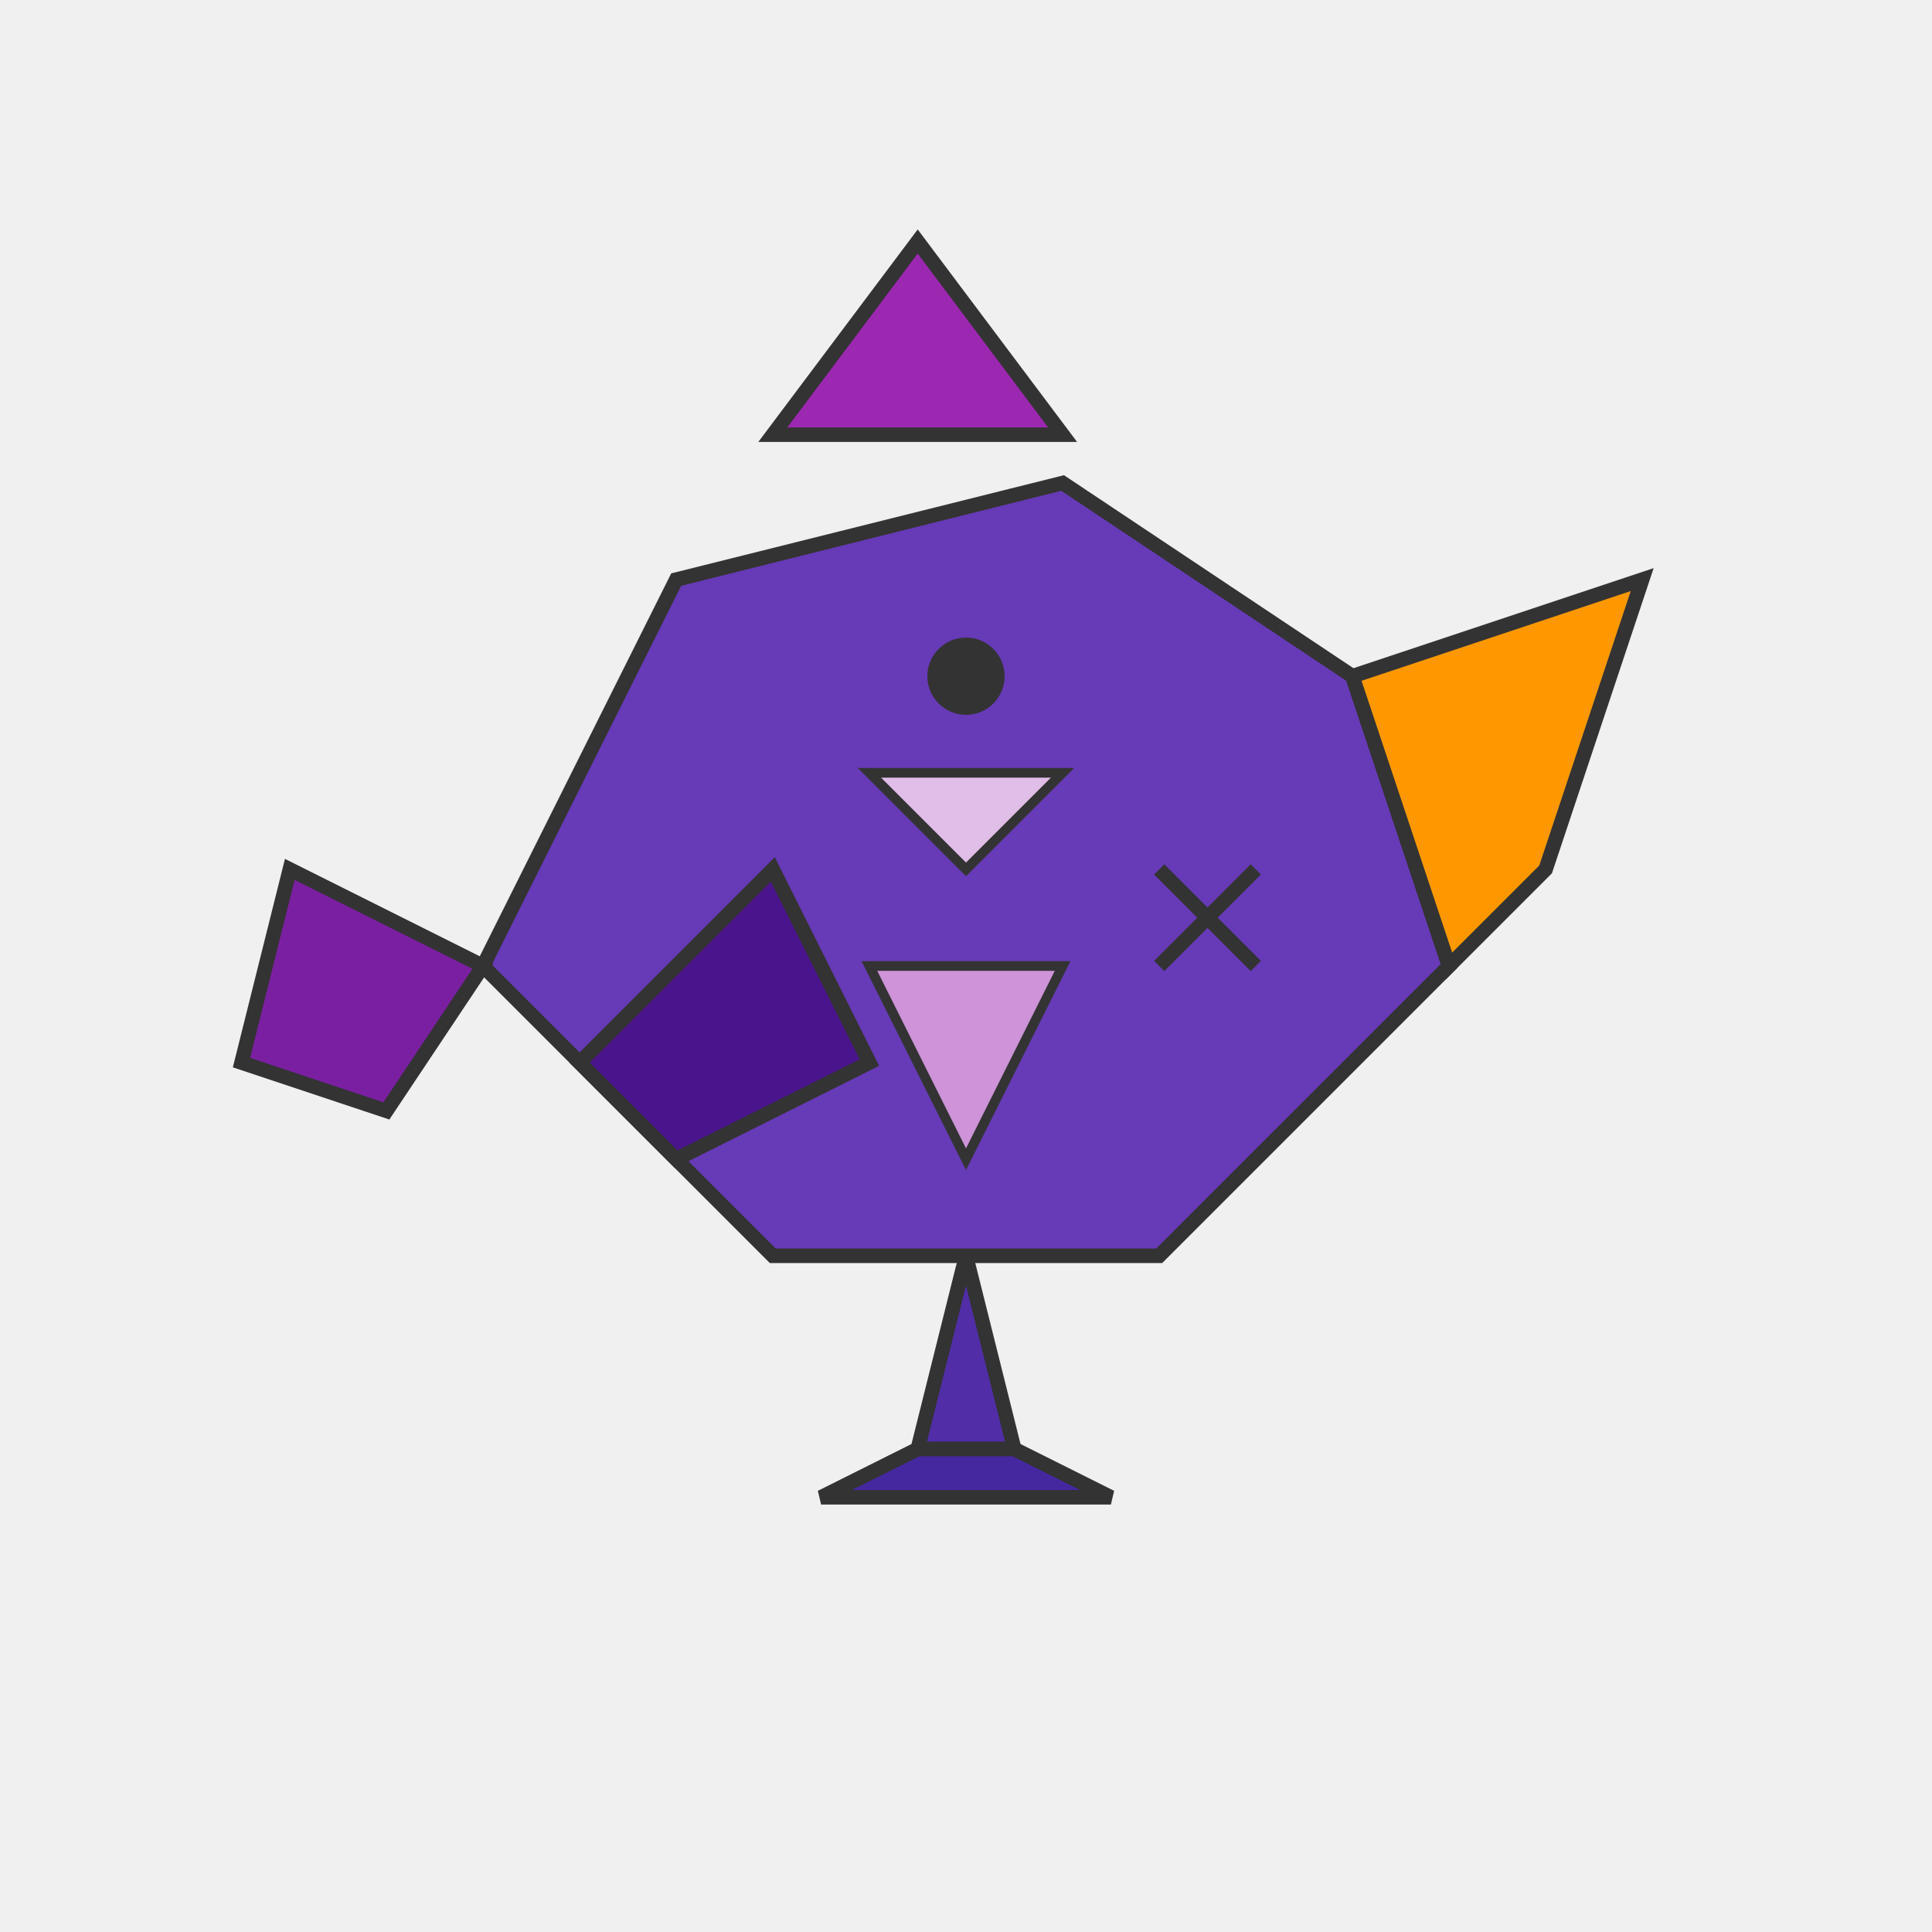
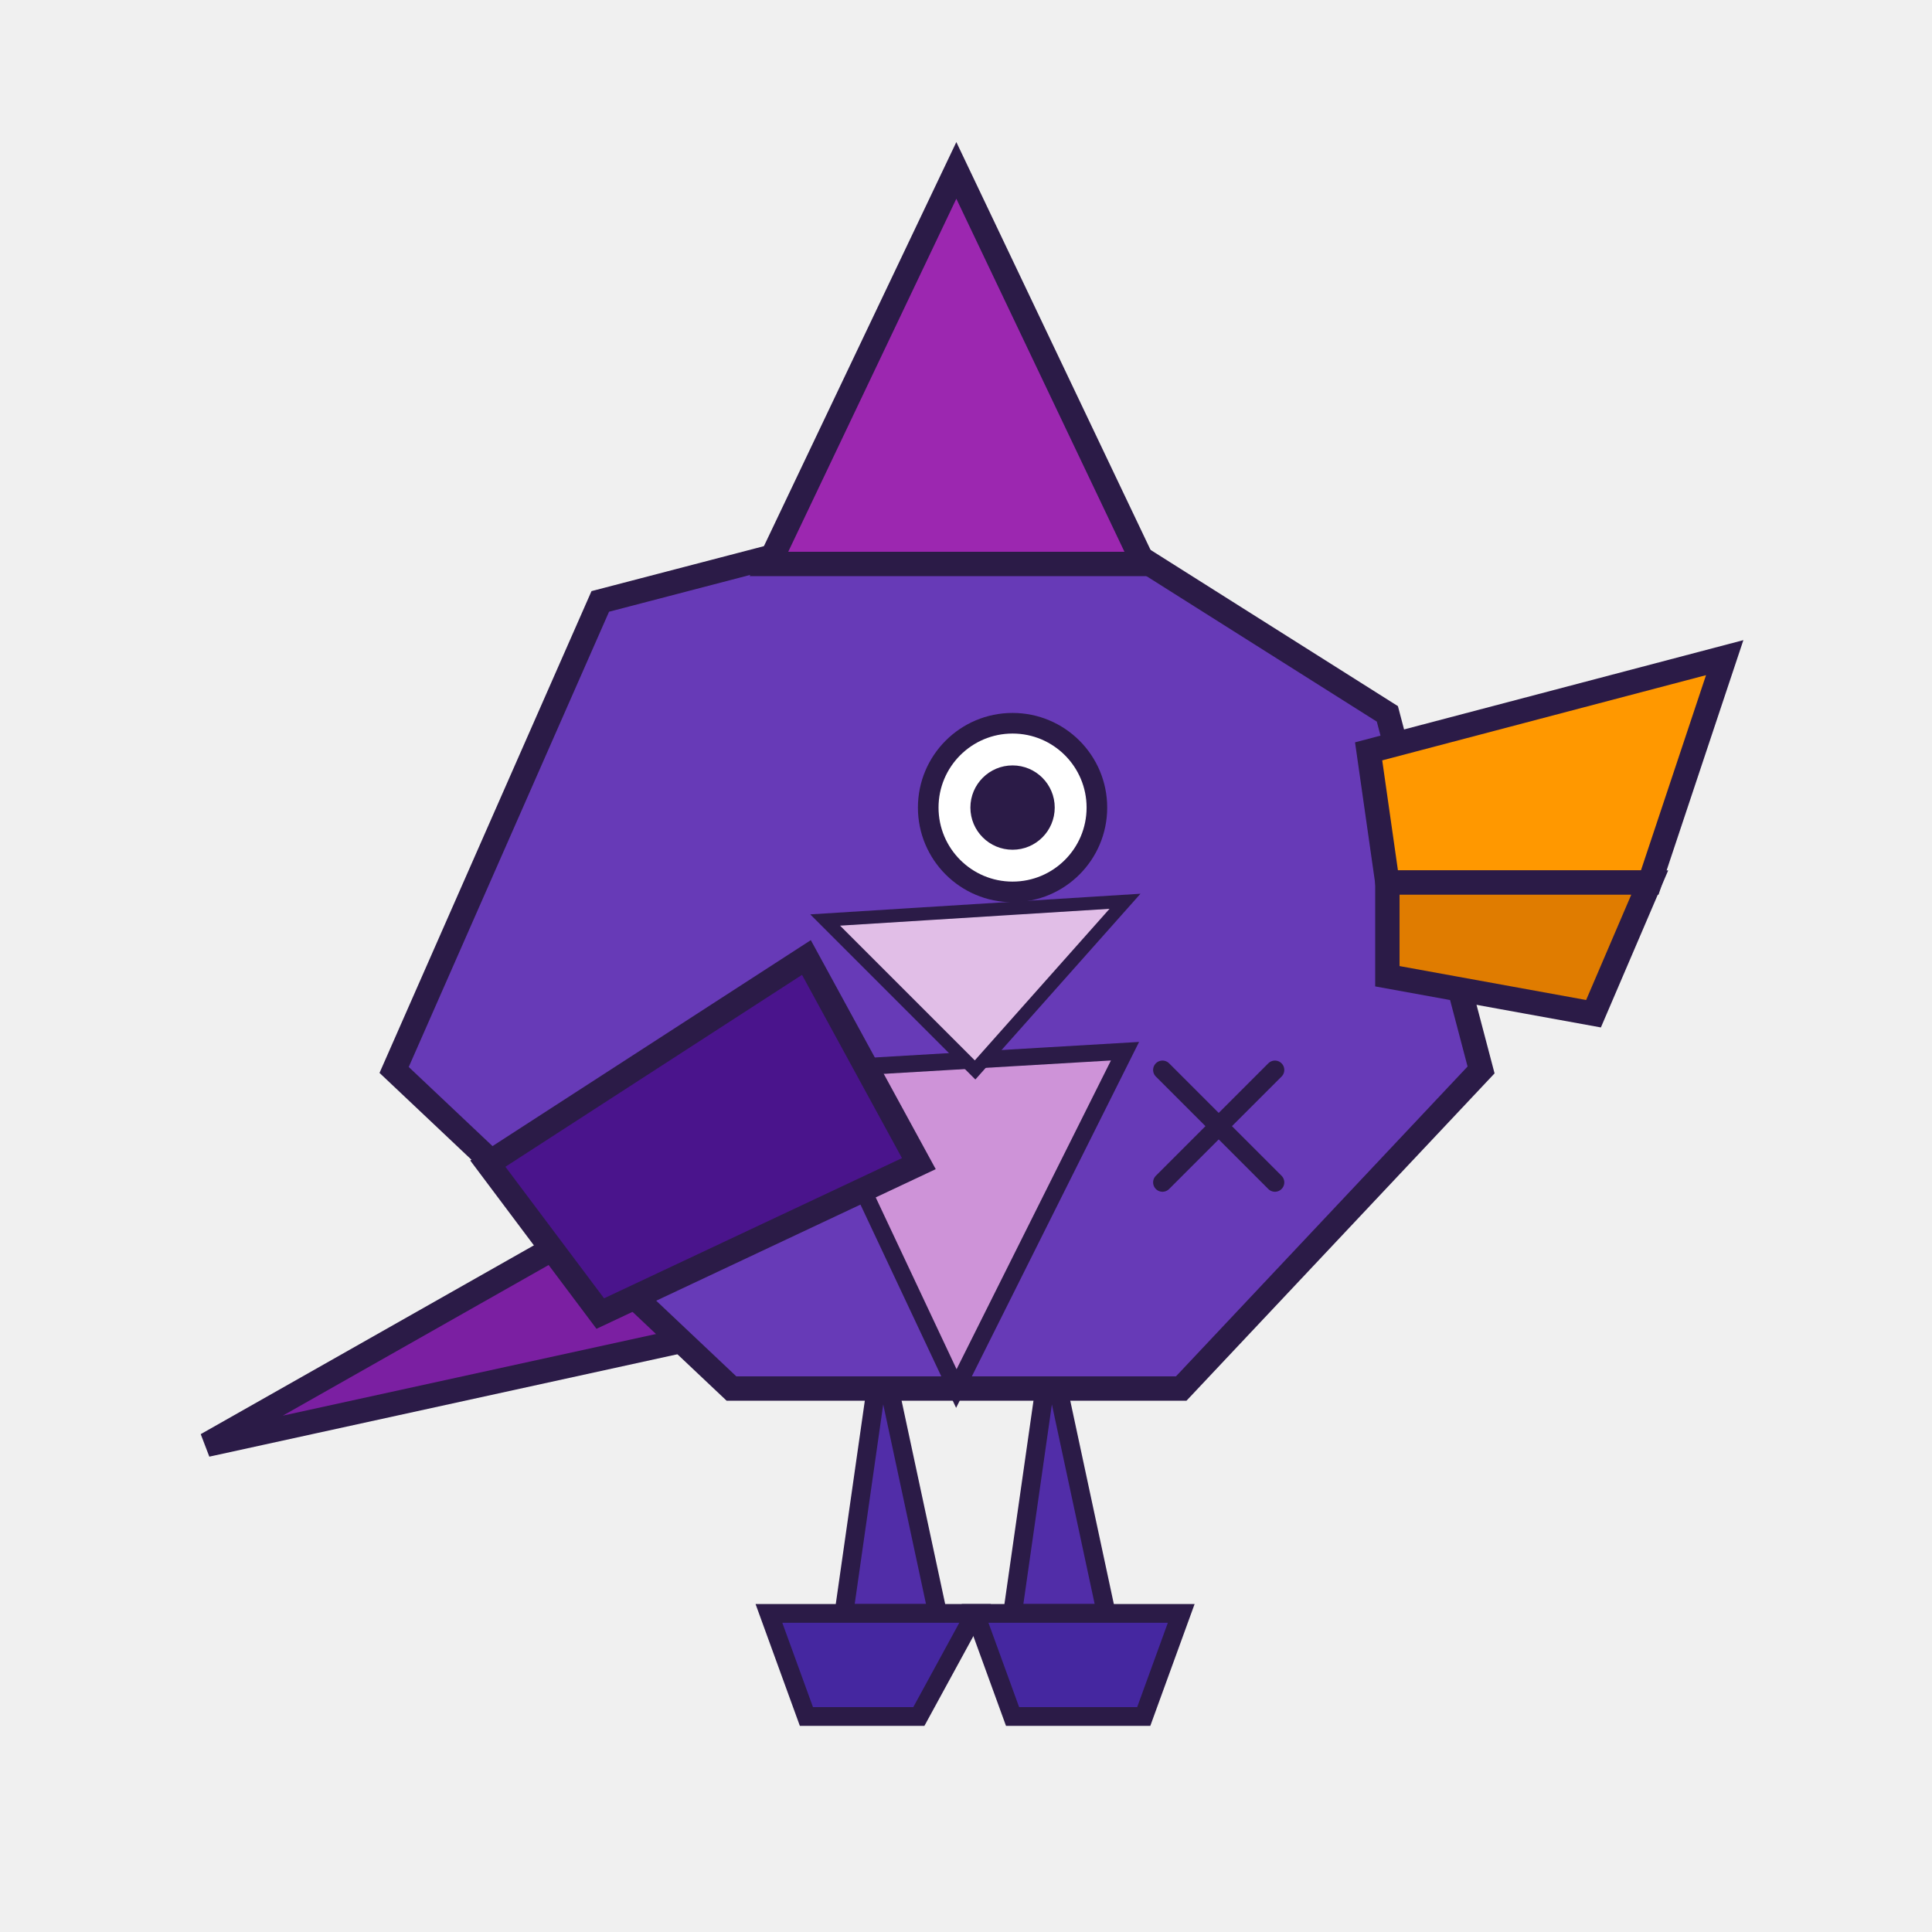
- <svg xmlns="http://www.w3.org/2000/svg" viewBox="0 0 200 200" aria-labelledby="title" role="img">
-   <polygon fill="#673AB7" stroke="#333" stroke-width="1.5" points="50,100 70,60 110,50 140,70 150,100 120,130 80,130" />
-   <polygon fill="#FF9800" stroke="#333" stroke-width="1.5" points="140,70 170,60 160,90 150,100" />
-   <polygon fill="#9C27B0" stroke="#333" stroke-width="1.5" points="80,45 95,25 110,45" />
-   <polygon fill="#4A148C" stroke="#333" stroke-width="1.5" points="80,90 60,110 70,120 90,110" />
-   <polygon fill="#7B1FA2" stroke="#333" stroke-width="1.5" points="50,100 30,90 25,110 40,115" />
-   <circle cx="100" cy="70" r="4" fill="#333" />
-   <polygon fill="#E1BEE7" stroke="#333" stroke-width="1" points="90,80 100,90 110,80" />
-   <polygon fill="#CE93D8" stroke="#333" stroke-width="1" points="90,100 100,120 110,100" />
-   <line x1="120" y1="90" x2="130" y2="100" stroke="#333" stroke-width="1.5" />
-   <line x1="120" y1="100" x2="130" y2="90" stroke="#333" stroke-width="1.5" />
-   <polygon fill="#512DA8" stroke="#333" stroke-width="1.5" points="100,130 95,150 105,150" />
-   <polygon fill="#4527A0" stroke="#333" stroke-width="1.5" points="95,150 85,155 105,155 115,155 105,150" />
+ <svg xmlns="http://www.w3.org/2000/svg" viewBox="0 0 200 200" width="200" height="200" role="img" aria-labelledby="polychat-logo-title">
+   <g transform="translate(2 6) scale(0.97)">
+     <g transform="translate(0.00 0.00) rotate(0.000 100 172) translate(100 172) scale(1.000 1.000) translate(-100 -172)">
+       <g transform="rotate(0.000 78 112)">
+         <path d="M80 114 20 148 84 134Z" fill="#7B1FA2" stroke="#2b1b47" stroke-width="2.6" stroke-linejoin="miter" />
+       </g>
+       <path d="M92 138 88 166 98 166Z" fill="#512DA8" stroke="#2b1b47" stroke-width="2" stroke-linejoin="miter" />
+       <path d="M110 138 106 166 116 166Z" fill="#512DA8" stroke="#2b1b47" stroke-width="2" stroke-linejoin="miter" />
+       <path d="M80 166 102 166 96 177 84 177Z" fill="#4527A0" stroke="#2b1b47" stroke-width="2" stroke-linejoin="miter" />
+       <path d="M102 166 124 166 120 177 106 177Z" fill="#4527A0" stroke="#2b1b47" stroke-width="2" stroke-linejoin="miter" />
+       <path d="M40 108 62 58 108 46 146 70 156 108 124 142 76 142Z" fill="#673AB7" stroke="#2b1b47" stroke-width="2.6" stroke-linejoin="miter" />
+       <path d="M84 108 100 142 118 106Z" fill="#CE93D8" stroke="#2b1b47" stroke-width="1.8" stroke-linejoin="miter" />
+       <path d="M86 92 102 108 118 90Z" fill="#E1BEE7" stroke="#2b1b47" stroke-width="1.4" stroke-linejoin="miter" />
+       <path d="M122 108 134 120M122 120 134 108" fill="none" stroke="#2b1b47" stroke-width="2" stroke-linecap="round" />
+       <g transform="rotate(0.000 100 52)">
+         <path d="M80 54 100 12 120 54Z" fill="#9C27B0" stroke="#2b1b47" stroke-width="2.6" stroke-linejoin="miter" />
+       </g>
+       <path d="M144 74 182 64 174 88 146 88Z" fill="#FF9800" stroke="#2b1b47" stroke-width="2.6" stroke-linejoin="miter" />
+       <g transform="rotate(0.000 148 88)">
+         <path d="M146 88 174 88 168 102 146 98Z" fill="#E07C00" stroke="#2b1b47" stroke-width="2.6" stroke-linejoin="miter" />
+       </g>
+       <g transform="translate(106 80) scale(1 1.000) translate(-106 -80)">
+         <circle cx="106" cy="80" r="9" fill="#FFFFFF" stroke="#2b1b47" stroke-width="2.2" />
+         <circle cx="106.0" cy="80.0" r="4.5" fill="#2b1b47" />
+       </g>
+       <g transform="rotate(0.000 86 100)">
+         <path d="M84 96 50 118 62 134 96 118Z" fill="#4A148C" stroke="#2b1b47" stroke-width="2.6" stroke-linejoin="miter" />
+       </g>
+     </g>
+   </g>
</svg>
